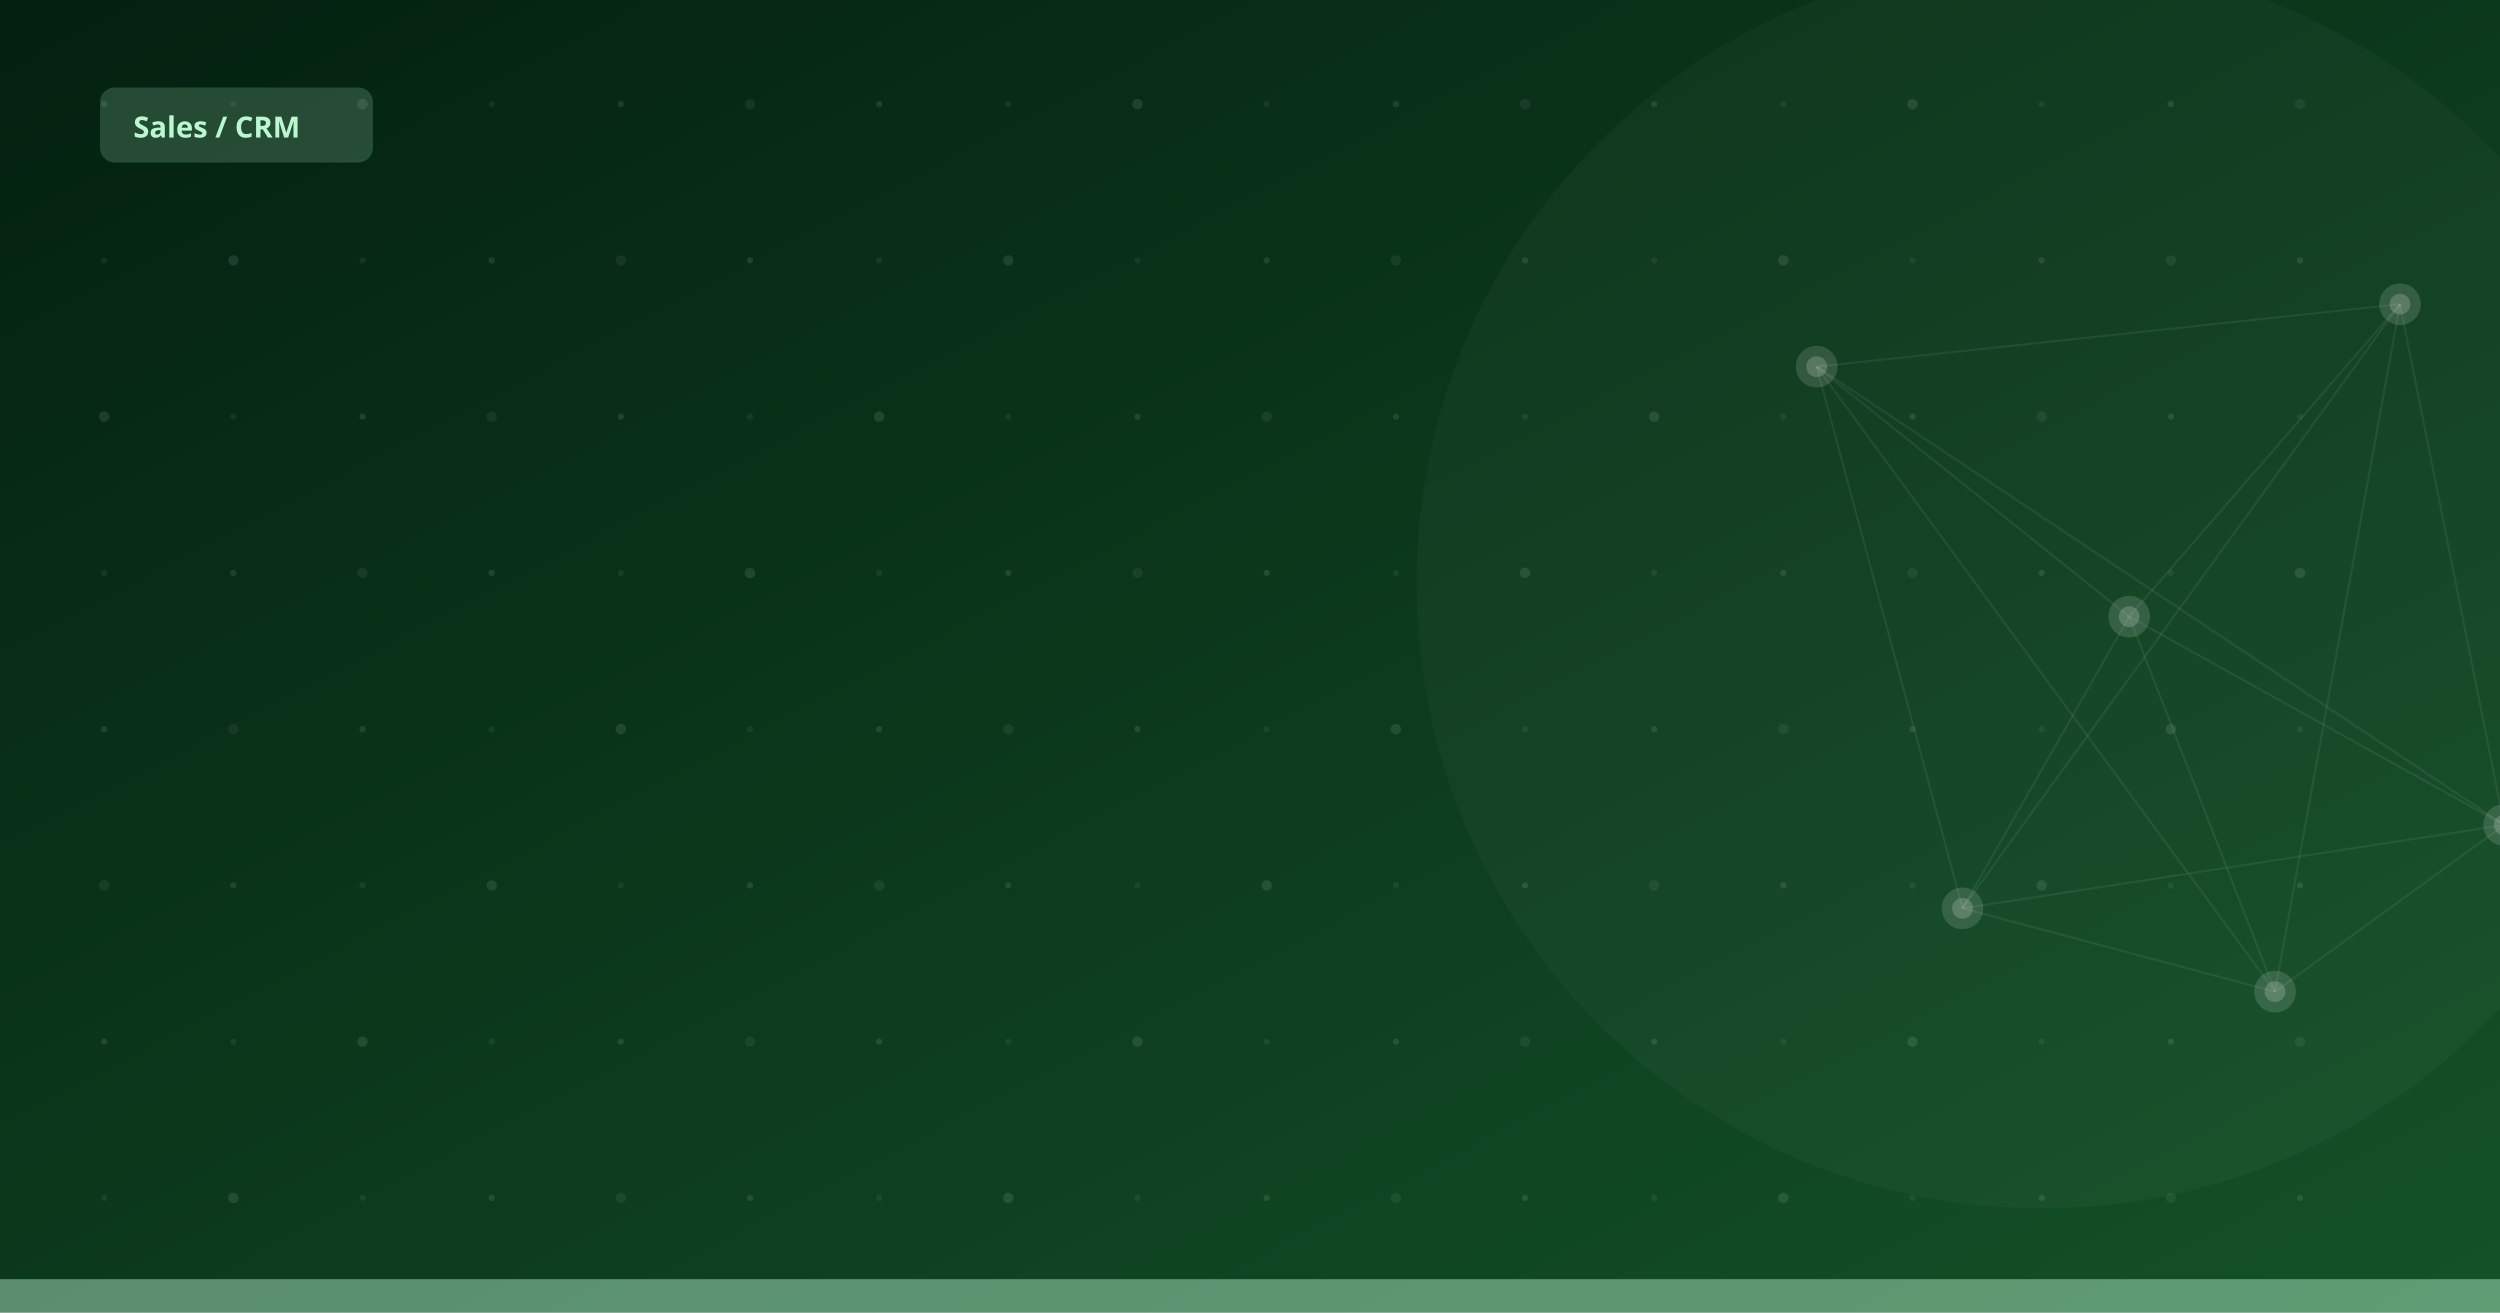
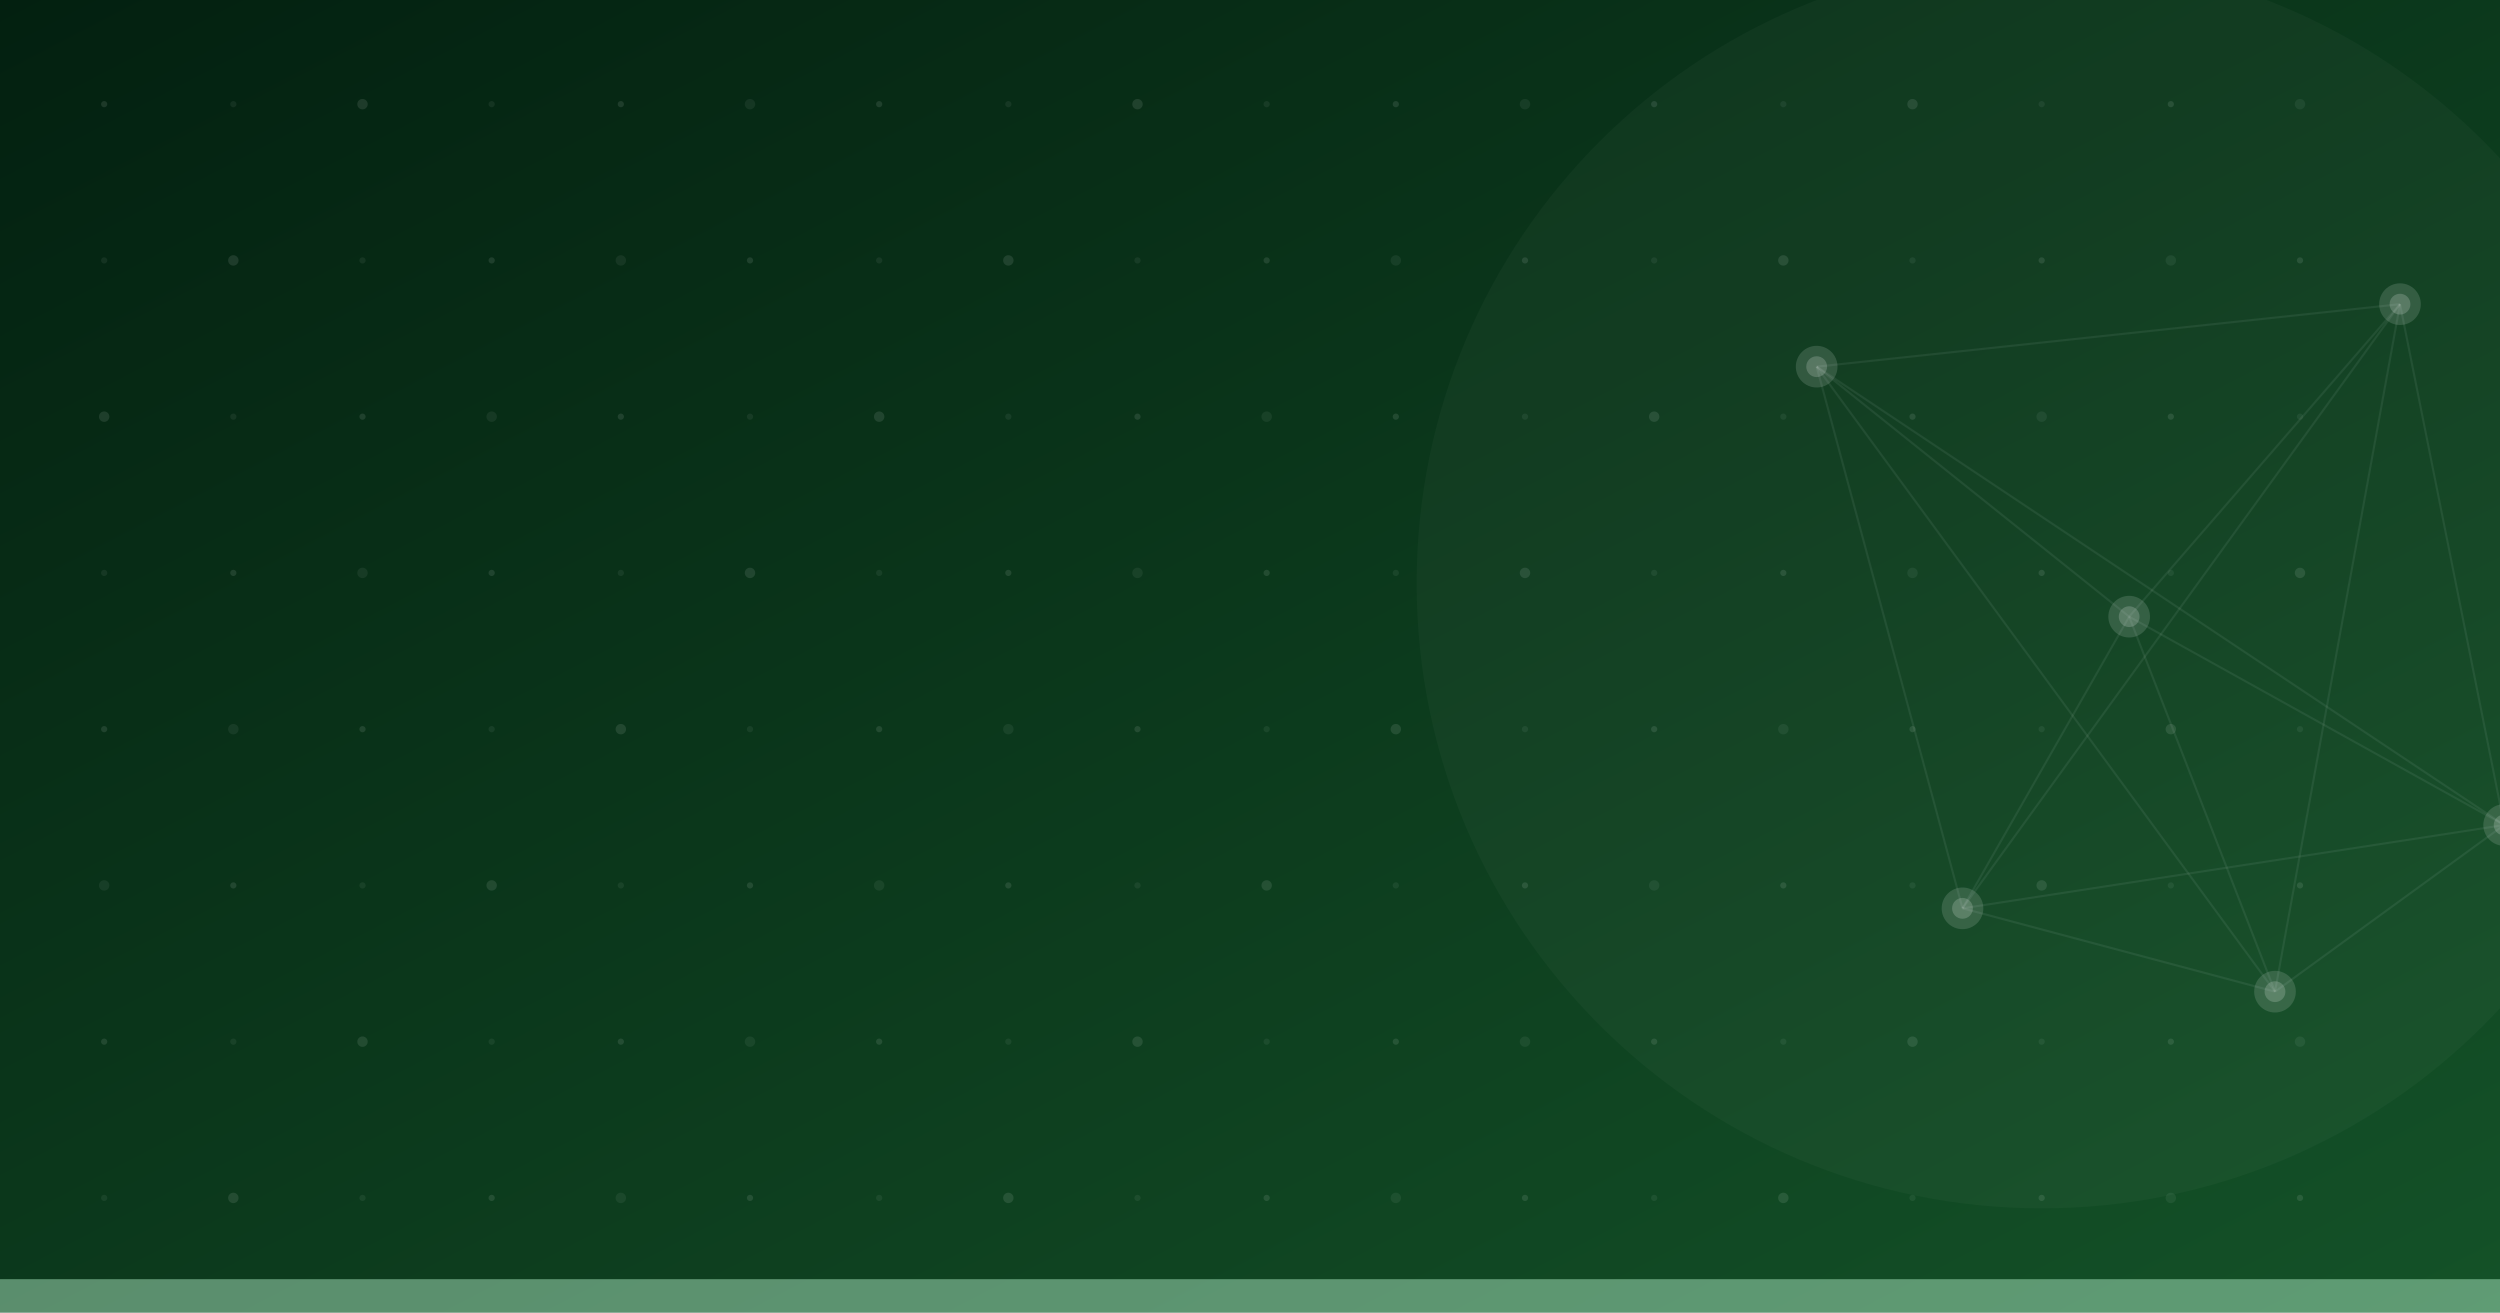
<svg xmlns="http://www.w3.org/2000/svg" viewBox="0 0 1200 630" width="1200" height="630">
  <defs>
    <linearGradient id="bg" x1="0%" y1="0%" x2="100%" y2="100%">
      <stop offset="0%" stop-color="#032010" />
      <stop offset="100%" stop-color="#145228" />
    </linearGradient>
  </defs>
  <rect width="1200" height="630" fill="url(#bg)" />
  <circle cx="50" cy="50" r="1.5" fill="white" opacity="0.1" />
  <circle cx="112" cy="50" r="1.5" fill="white" opacity="0.06" />
  <circle cx="174" cy="50" r="2.5" fill="white" opacity="0.1" />
  <circle cx="236" cy="50" r="1.5" fill="white" opacity="0.06" />
  <circle cx="298" cy="50" r="1.5" fill="white" opacity="0.1" />
  <circle cx="360" cy="50" r="2.5" fill="white" opacity="0.06" />
  <circle cx="422" cy="50" r="1.5" fill="white" opacity="0.1" />
  <circle cx="484" cy="50" r="1.5" fill="white" opacity="0.06" />
  <circle cx="546" cy="50" r="2.5" fill="white" opacity="0.1" />
  <circle cx="608" cy="50" r="1.5" fill="white" opacity="0.06" />
  <circle cx="670" cy="50" r="1.5" fill="white" opacity="0.1" />
  <circle cx="732" cy="50" r="2.5" fill="white" opacity="0.06" />
  <circle cx="794" cy="50" r="1.5" fill="white" opacity="0.1" />
  <circle cx="856" cy="50" r="1.5" fill="white" opacity="0.06" />
  <circle cx="918" cy="50" r="2.5" fill="white" opacity="0.1" />
  <circle cx="980" cy="50" r="1.5" fill="white" opacity="0.06" />
  <circle cx="1042" cy="50" r="1.5" fill="white" opacity="0.1" />
  <circle cx="1104" cy="50" r="2.5" fill="white" opacity="0.06" />
  <circle cx="50" cy="125" r="1.5" fill="white" opacity="0.06" />
  <circle cx="112" cy="125" r="2.5" fill="white" opacity="0.1" />
  <circle cx="174" cy="125" r="1.5" fill="white" opacity="0.06" />
  <circle cx="236" cy="125" r="1.5" fill="white" opacity="0.1" />
  <circle cx="298" cy="125" r="2.5" fill="white" opacity="0.06" />
  <circle cx="360" cy="125" r="1.5" fill="white" opacity="0.1" />
  <circle cx="422" cy="125" r="1.5" fill="white" opacity="0.06" />
  <circle cx="484" cy="125" r="2.5" fill="white" opacity="0.1" />
  <circle cx="546" cy="125" r="1.5" fill="white" opacity="0.06" />
  <circle cx="608" cy="125" r="1.5" fill="white" opacity="0.1" />
  <circle cx="670" cy="125" r="2.5" fill="white" opacity="0.06" />
  <circle cx="732" cy="125" r="1.5" fill="white" opacity="0.1" />
  <circle cx="794" cy="125" r="1.5" fill="white" opacity="0.06" />
  <circle cx="856" cy="125" r="2.5" fill="white" opacity="0.1" />
  <circle cx="918" cy="125" r="1.5" fill="white" opacity="0.06" />
  <circle cx="980" cy="125" r="1.5" fill="white" opacity="0.1" />
  <circle cx="1042" cy="125" r="2.5" fill="white" opacity="0.06" />
  <circle cx="1104" cy="125" r="1.5" fill="white" opacity="0.1" />
  <circle cx="50" cy="200" r="2.5" fill="white" opacity="0.1" />
  <circle cx="112" cy="200" r="1.5" fill="white" opacity="0.06" />
  <circle cx="174" cy="200" r="1.5" fill="white" opacity="0.1" />
  <circle cx="236" cy="200" r="2.5" fill="white" opacity="0.06" />
  <circle cx="298" cy="200" r="1.5" fill="white" opacity="0.1" />
  <circle cx="360" cy="200" r="1.5" fill="white" opacity="0.06" />
  <circle cx="422" cy="200" r="2.5" fill="white" opacity="0.1" />
  <circle cx="484" cy="200" r="1.5" fill="white" opacity="0.06" />
  <circle cx="546" cy="200" r="1.5" fill="white" opacity="0.1" />
  <circle cx="608" cy="200" r="2.5" fill="white" opacity="0.06" />
  <circle cx="670" cy="200" r="1.5" fill="white" opacity="0.1" />
  <circle cx="732" cy="200" r="1.5" fill="white" opacity="0.06" />
  <circle cx="794" cy="200" r="2.5" fill="white" opacity="0.1" />
  <circle cx="856" cy="200" r="1.5" fill="white" opacity="0.06" />
  <circle cx="918" cy="200" r="1.5" fill="white" opacity="0.1" />
  <circle cx="980" cy="200" r="2.5" fill="white" opacity="0.06" />
  <circle cx="1042" cy="200" r="1.5" fill="white" opacity="0.1" />
  <circle cx="1104" cy="200" r="1.5" fill="white" opacity="0.06" />
  <circle cx="50" cy="275" r="1.5" fill="white" opacity="0.06" />
  <circle cx="112" cy="275" r="1.5" fill="white" opacity="0.1" />
  <circle cx="174" cy="275" r="2.5" fill="white" opacity="0.06" />
  <circle cx="236" cy="275" r="1.5" fill="white" opacity="0.1" />
  <circle cx="298" cy="275" r="1.5" fill="white" opacity="0.06" />
  <circle cx="360" cy="275" r="2.5" fill="white" opacity="0.1" />
  <circle cx="422" cy="275" r="1.5" fill="white" opacity="0.06" />
  <circle cx="484" cy="275" r="1.5" fill="white" opacity="0.1" />
  <circle cx="546" cy="275" r="2.5" fill="white" opacity="0.06" />
  <circle cx="608" cy="275" r="1.5" fill="white" opacity="0.1" />
  <circle cx="670" cy="275" r="1.5" fill="white" opacity="0.06" />
  <circle cx="732" cy="275" r="2.5" fill="white" opacity="0.1" />
  <circle cx="794" cy="275" r="1.5" fill="white" opacity="0.06" />
  <circle cx="856" cy="275" r="1.5" fill="white" opacity="0.1" />
  <circle cx="918" cy="275" r="2.5" fill="white" opacity="0.06" />
  <circle cx="980" cy="275" r="1.5" fill="white" opacity="0.1" />
  <circle cx="1042" cy="275" r="1.5" fill="white" opacity="0.06" />
  <circle cx="1104" cy="275" r="2.5" fill="white" opacity="0.1" />
  <circle cx="50" cy="350" r="1.5" fill="white" opacity="0.1" />
  <circle cx="112" cy="350" r="2.5" fill="white" opacity="0.06" />
  <circle cx="174" cy="350" r="1.5" fill="white" opacity="0.1" />
  <circle cx="236" cy="350" r="1.5" fill="white" opacity="0.06" />
  <circle cx="298" cy="350" r="2.5" fill="white" opacity="0.1" />
  <circle cx="360" cy="350" r="1.5" fill="white" opacity="0.06" />
  <circle cx="422" cy="350" r="1.5" fill="white" opacity="0.1" />
  <circle cx="484" cy="350" r="2.5" fill="white" opacity="0.06" />
  <circle cx="546" cy="350" r="1.5" fill="white" opacity="0.1" />
  <circle cx="608" cy="350" r="1.5" fill="white" opacity="0.06" />
  <circle cx="670" cy="350" r="2.5" fill="white" opacity="0.1" />
  <circle cx="732" cy="350" r="1.5" fill="white" opacity="0.06" />
  <circle cx="794" cy="350" r="1.5" fill="white" opacity="0.1" />
  <circle cx="856" cy="350" r="2.5" fill="white" opacity="0.06" />
  <circle cx="918" cy="350" r="1.5" fill="white" opacity="0.1" />
  <circle cx="980" cy="350" r="1.5" fill="white" opacity="0.06" />
  <circle cx="1042" cy="350" r="2.5" fill="white" opacity="0.1" />
  <circle cx="1104" cy="350" r="1.5" fill="white" opacity="0.06" />
  <circle cx="50" cy="425" r="2.5" fill="white" opacity="0.06" />
  <circle cx="112" cy="425" r="1.5" fill="white" opacity="0.1" />
  <circle cx="174" cy="425" r="1.5" fill="white" opacity="0.06" />
  <circle cx="236" cy="425" r="2.5" fill="white" opacity="0.1" />
  <circle cx="298" cy="425" r="1.5" fill="white" opacity="0.06" />
  <circle cx="360" cy="425" r="1.5" fill="white" opacity="0.1" />
  <circle cx="422" cy="425" r="2.5" fill="white" opacity="0.06" />
  <circle cx="484" cy="425" r="1.5" fill="white" opacity="0.1" />
  <circle cx="546" cy="425" r="1.5" fill="white" opacity="0.06" />
  <circle cx="608" cy="425" r="2.5" fill="white" opacity="0.1" />
  <circle cx="670" cy="425" r="1.5" fill="white" opacity="0.06" />
  <circle cx="732" cy="425" r="1.5" fill="white" opacity="0.1" />
  <circle cx="794" cy="425" r="2.5" fill="white" opacity="0.06" />
  <circle cx="856" cy="425" r="1.5" fill="white" opacity="0.1" />
  <circle cx="918" cy="425" r="1.5" fill="white" opacity="0.06" />
  <circle cx="980" cy="425" r="2.5" fill="white" opacity="0.1" />
  <circle cx="1042" cy="425" r="1.5" fill="white" opacity="0.06" />
  <circle cx="1104" cy="425" r="1.5" fill="white" opacity="0.1" />
  <circle cx="50" cy="500" r="1.5" fill="white" opacity="0.1" />
  <circle cx="112" cy="500" r="1.5" fill="white" opacity="0.06" />
  <circle cx="174" cy="500" r="2.5" fill="white" opacity="0.1" />
  <circle cx="236" cy="500" r="1.5" fill="white" opacity="0.06" />
  <circle cx="298" cy="500" r="1.5" fill="white" opacity="0.1" />
  <circle cx="360" cy="500" r="2.5" fill="white" opacity="0.06" />
  <circle cx="422" cy="500" r="1.5" fill="white" opacity="0.1" />
  <circle cx="484" cy="500" r="1.5" fill="white" opacity="0.06" />
  <circle cx="546" cy="500" r="2.5" fill="white" opacity="0.1" />
  <circle cx="608" cy="500" r="1.5" fill="white" opacity="0.06" />
  <circle cx="670" cy="500" r="1.5" fill="white" opacity="0.1" />
  <circle cx="732" cy="500" r="2.5" fill="white" opacity="0.06" />
  <circle cx="794" cy="500" r="1.5" fill="white" opacity="0.1" />
  <circle cx="856" cy="500" r="1.5" fill="white" opacity="0.06" />
  <circle cx="918" cy="500" r="2.5" fill="white" opacity="0.1" />
  <circle cx="980" cy="500" r="1.5" fill="white" opacity="0.06" />
  <circle cx="1042" cy="500" r="1.5" fill="white" opacity="0.1" />
  <circle cx="1104" cy="500" r="2.5" fill="white" opacity="0.06" />
  <circle cx="50" cy="575" r="1.5" fill="white" opacity="0.06" />
  <circle cx="112" cy="575" r="2.5" fill="white" opacity="0.1" />
  <circle cx="174" cy="575" r="1.5" fill="white" opacity="0.06" />
  <circle cx="236" cy="575" r="1.5" fill="white" opacity="0.1" />
  <circle cx="298" cy="575" r="2.5" fill="white" opacity="0.06" />
  <circle cx="360" cy="575" r="1.5" fill="white" opacity="0.1" />
  <circle cx="422" cy="575" r="1.5" fill="white" opacity="0.06" />
  <circle cx="484" cy="575" r="2.5" fill="white" opacity="0.1" />
  <circle cx="546" cy="575" r="1.5" fill="white" opacity="0.06" />
  <circle cx="608" cy="575" r="1.5" fill="white" opacity="0.1" />
  <circle cx="670" cy="575" r="2.5" fill="white" opacity="0.06" />
  <circle cx="732" cy="575" r="1.5" fill="white" opacity="0.1" />
  <circle cx="794" cy="575" r="1.5" fill="white" opacity="0.06" />
  <circle cx="856" cy="575" r="2.5" fill="white" opacity="0.1" />
  <circle cx="918" cy="575" r="1.5" fill="white" opacity="0.06" />
  <circle cx="980" cy="575" r="1.5" fill="white" opacity="0.1" />
  <circle cx="1042" cy="575" r="2.5" fill="white" opacity="0.06" />
  <circle cx="1104" cy="575" r="1.5" fill="white" opacity="0.1" />
  <line x1="872" y1="176" x2="1022" y2="296" stroke="white" stroke-width="1" opacity="0.07" />
  <line x1="872" y1="176" x2="1152" y2="146" stroke="white" stroke-width="1" opacity="0.07" />
  <line x1="872" y1="176" x2="1202" y2="396" stroke="white" stroke-width="1" opacity="0.07" />
  <line x1="872" y1="176" x2="942" y2="436" stroke="white" stroke-width="1" opacity="0.07" />
  <line x1="872" y1="176" x2="1092" y2="476" stroke="white" stroke-width="1" opacity="0.07" />
  <line x1="1022" y1="296" x2="1152" y2="146" stroke="white" stroke-width="1" opacity="0.07" />
  <line x1="1022" y1="296" x2="1202" y2="396" stroke="white" stroke-width="1" opacity="0.07" />
  <line x1="1022" y1="296" x2="942" y2="436" stroke="white" stroke-width="1" opacity="0.07" />
  <line x1="1022" y1="296" x2="1092" y2="476" stroke="white" stroke-width="1" opacity="0.07" />
  <line x1="1152" y1="146" x2="1202" y2="396" stroke="white" stroke-width="1" opacity="0.07" />
  <line x1="1152" y1="146" x2="942" y2="436" stroke="white" stroke-width="1" opacity="0.07" />
  <line x1="1152" y1="146" x2="1092" y2="476" stroke="white" stroke-width="1" opacity="0.07" />
  <line x1="1202" y1="396" x2="942" y2="436" stroke="white" stroke-width="1" opacity="0.07" />
  <line x1="1202" y1="396" x2="1092" y2="476" stroke="white" stroke-width="1" opacity="0.07" />
  <line x1="942" y1="436" x2="1092" y2="476" stroke="white" stroke-width="1" opacity="0.07" />
  <circle cx="872" cy="176" r="10" fill="white" opacity="0.14" />
  <circle cx="872" cy="176" r="5" fill="white" opacity="0.18" />
  <circle cx="1022" cy="296" r="10" fill="white" opacity="0.14" />
  <circle cx="1022" cy="296" r="5" fill="white" opacity="0.18" />
  <circle cx="1152" cy="146" r="10" fill="white" opacity="0.14" />
  <circle cx="1152" cy="146" r="5" fill="white" opacity="0.18" />
  <circle cx="1202" cy="396" r="10" fill="white" opacity="0.14" />
  <circle cx="1202" cy="396" r="5" fill="white" opacity="0.18" />
  <circle cx="942" cy="436" r="10" fill="white" opacity="0.14" />
  <circle cx="942" cy="436" r="5" fill="white" opacity="0.18" />
  <circle cx="1092" cy="476" r="10" fill="white" opacity="0.14" />
  <circle cx="1092" cy="476" r="5" fill="white" opacity="0.18" />
  <circle cx="980" cy="280" r="300" fill="white" opacity="0.03" />
-   <rect x="48" y="42" width="131" height="36" rx="7" fill="#bbf7d0" opacity="0.18" />
-   <text x="64" y="66" font-family="ui-sans-serif,system-ui,sans-serif" font-size="14" font-weight="700" fill="#bbf7d0">Sales / CRM</text>
  <rect x="0" y="614" width="1200" height="16" fill="#bbf7d0" opacity="0.45" />
</svg>
